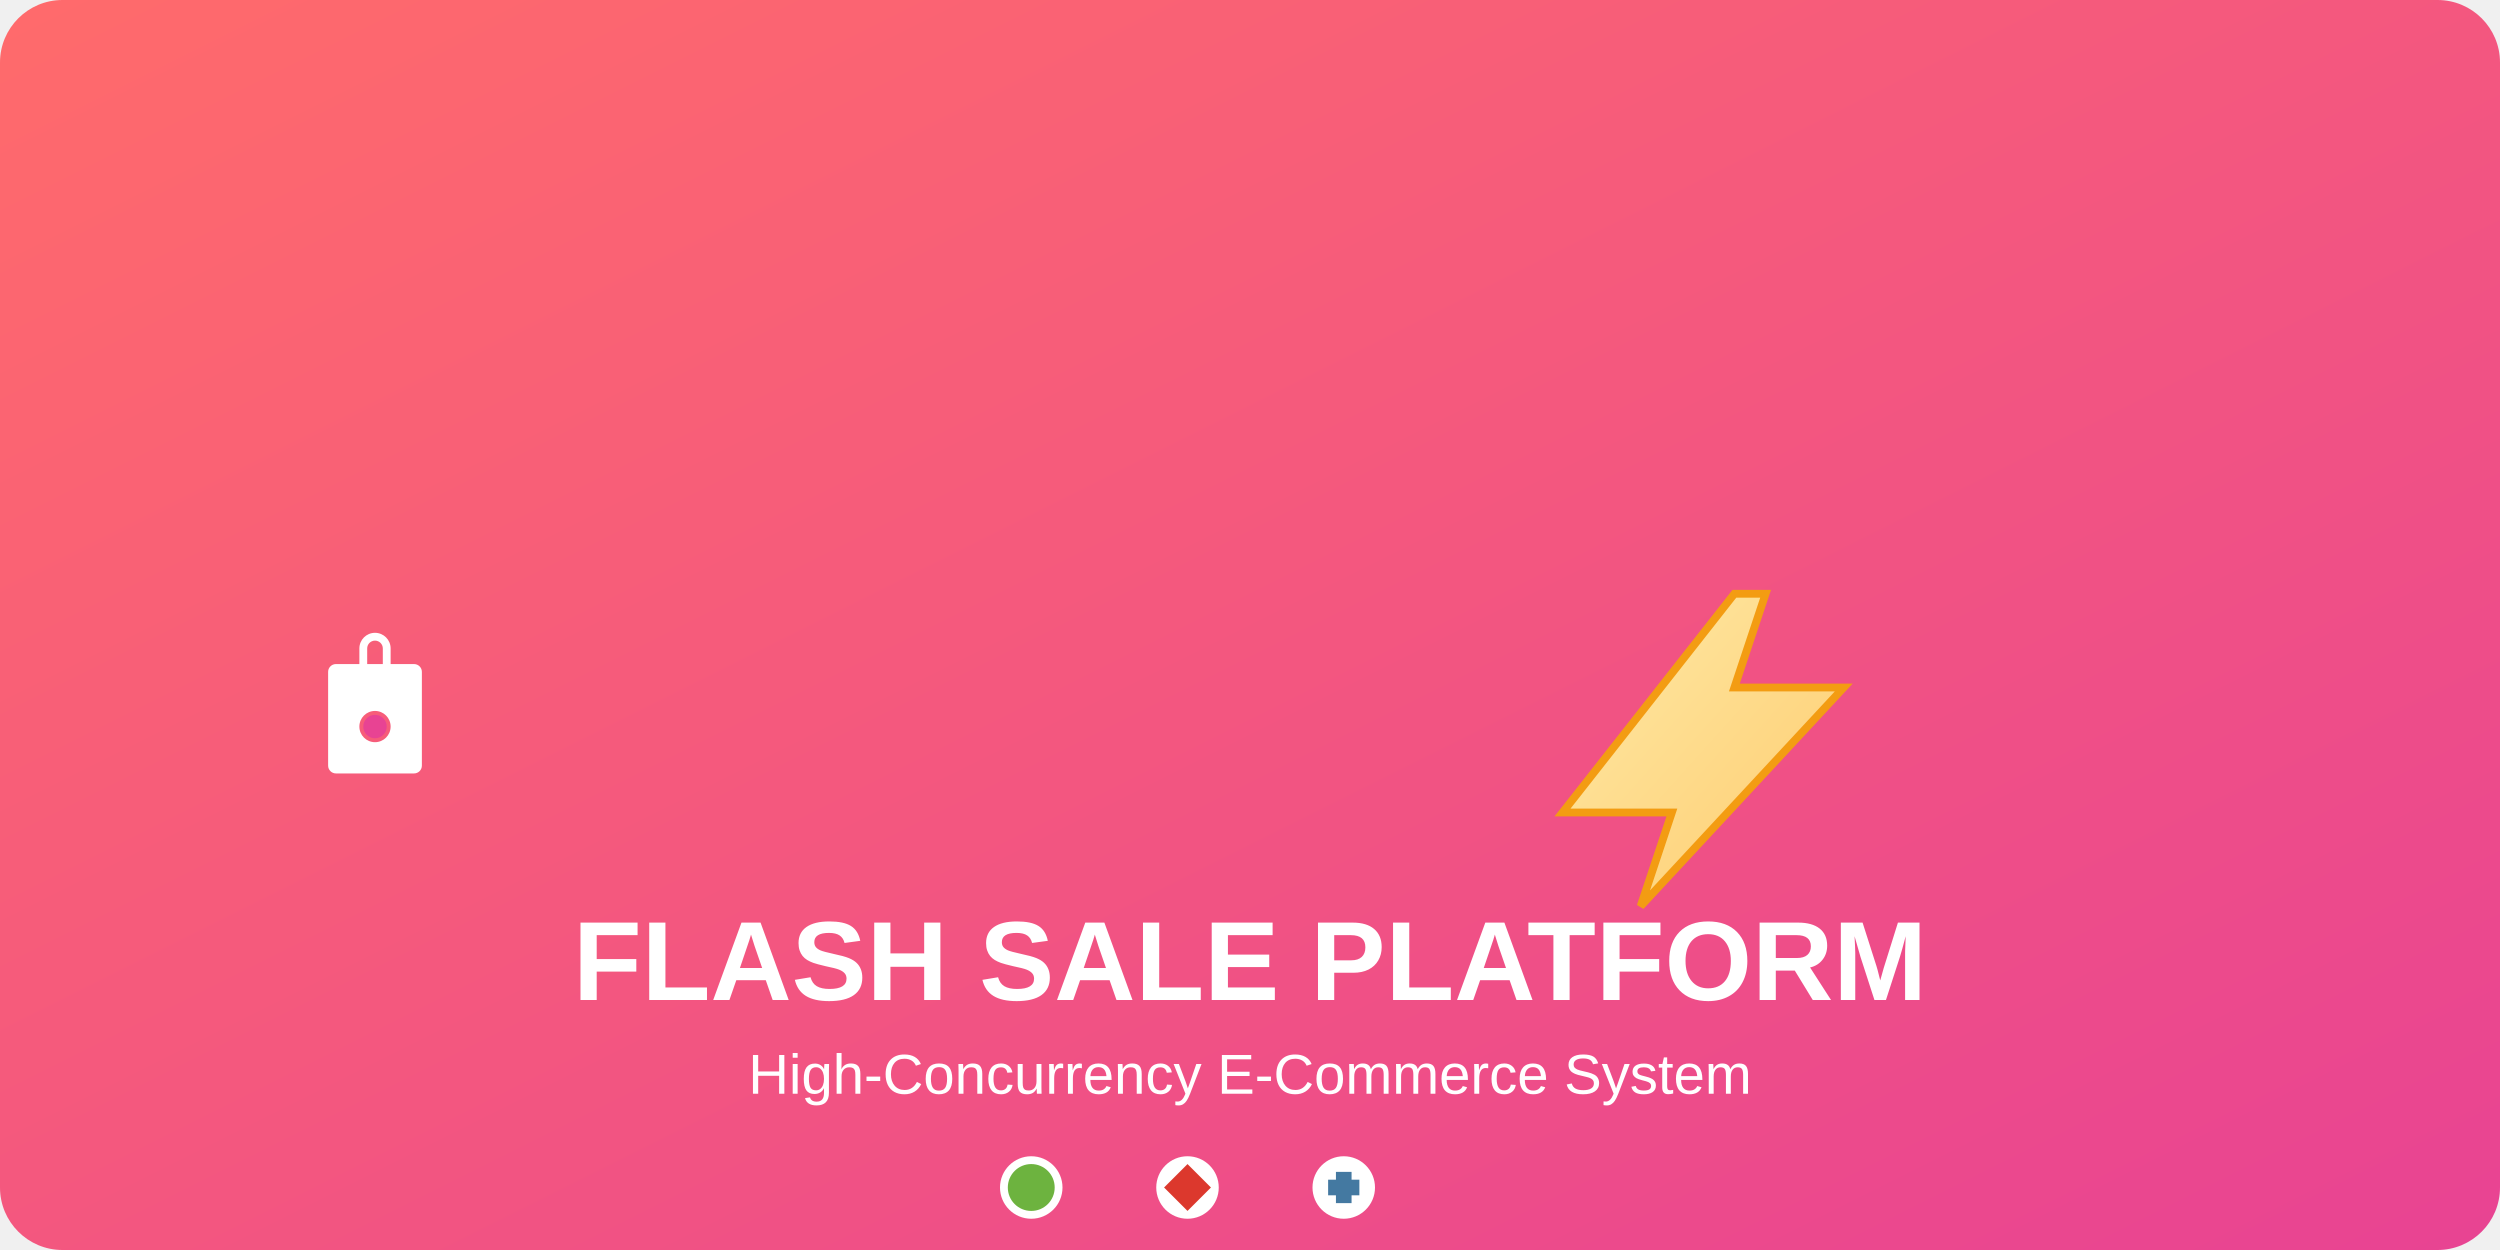
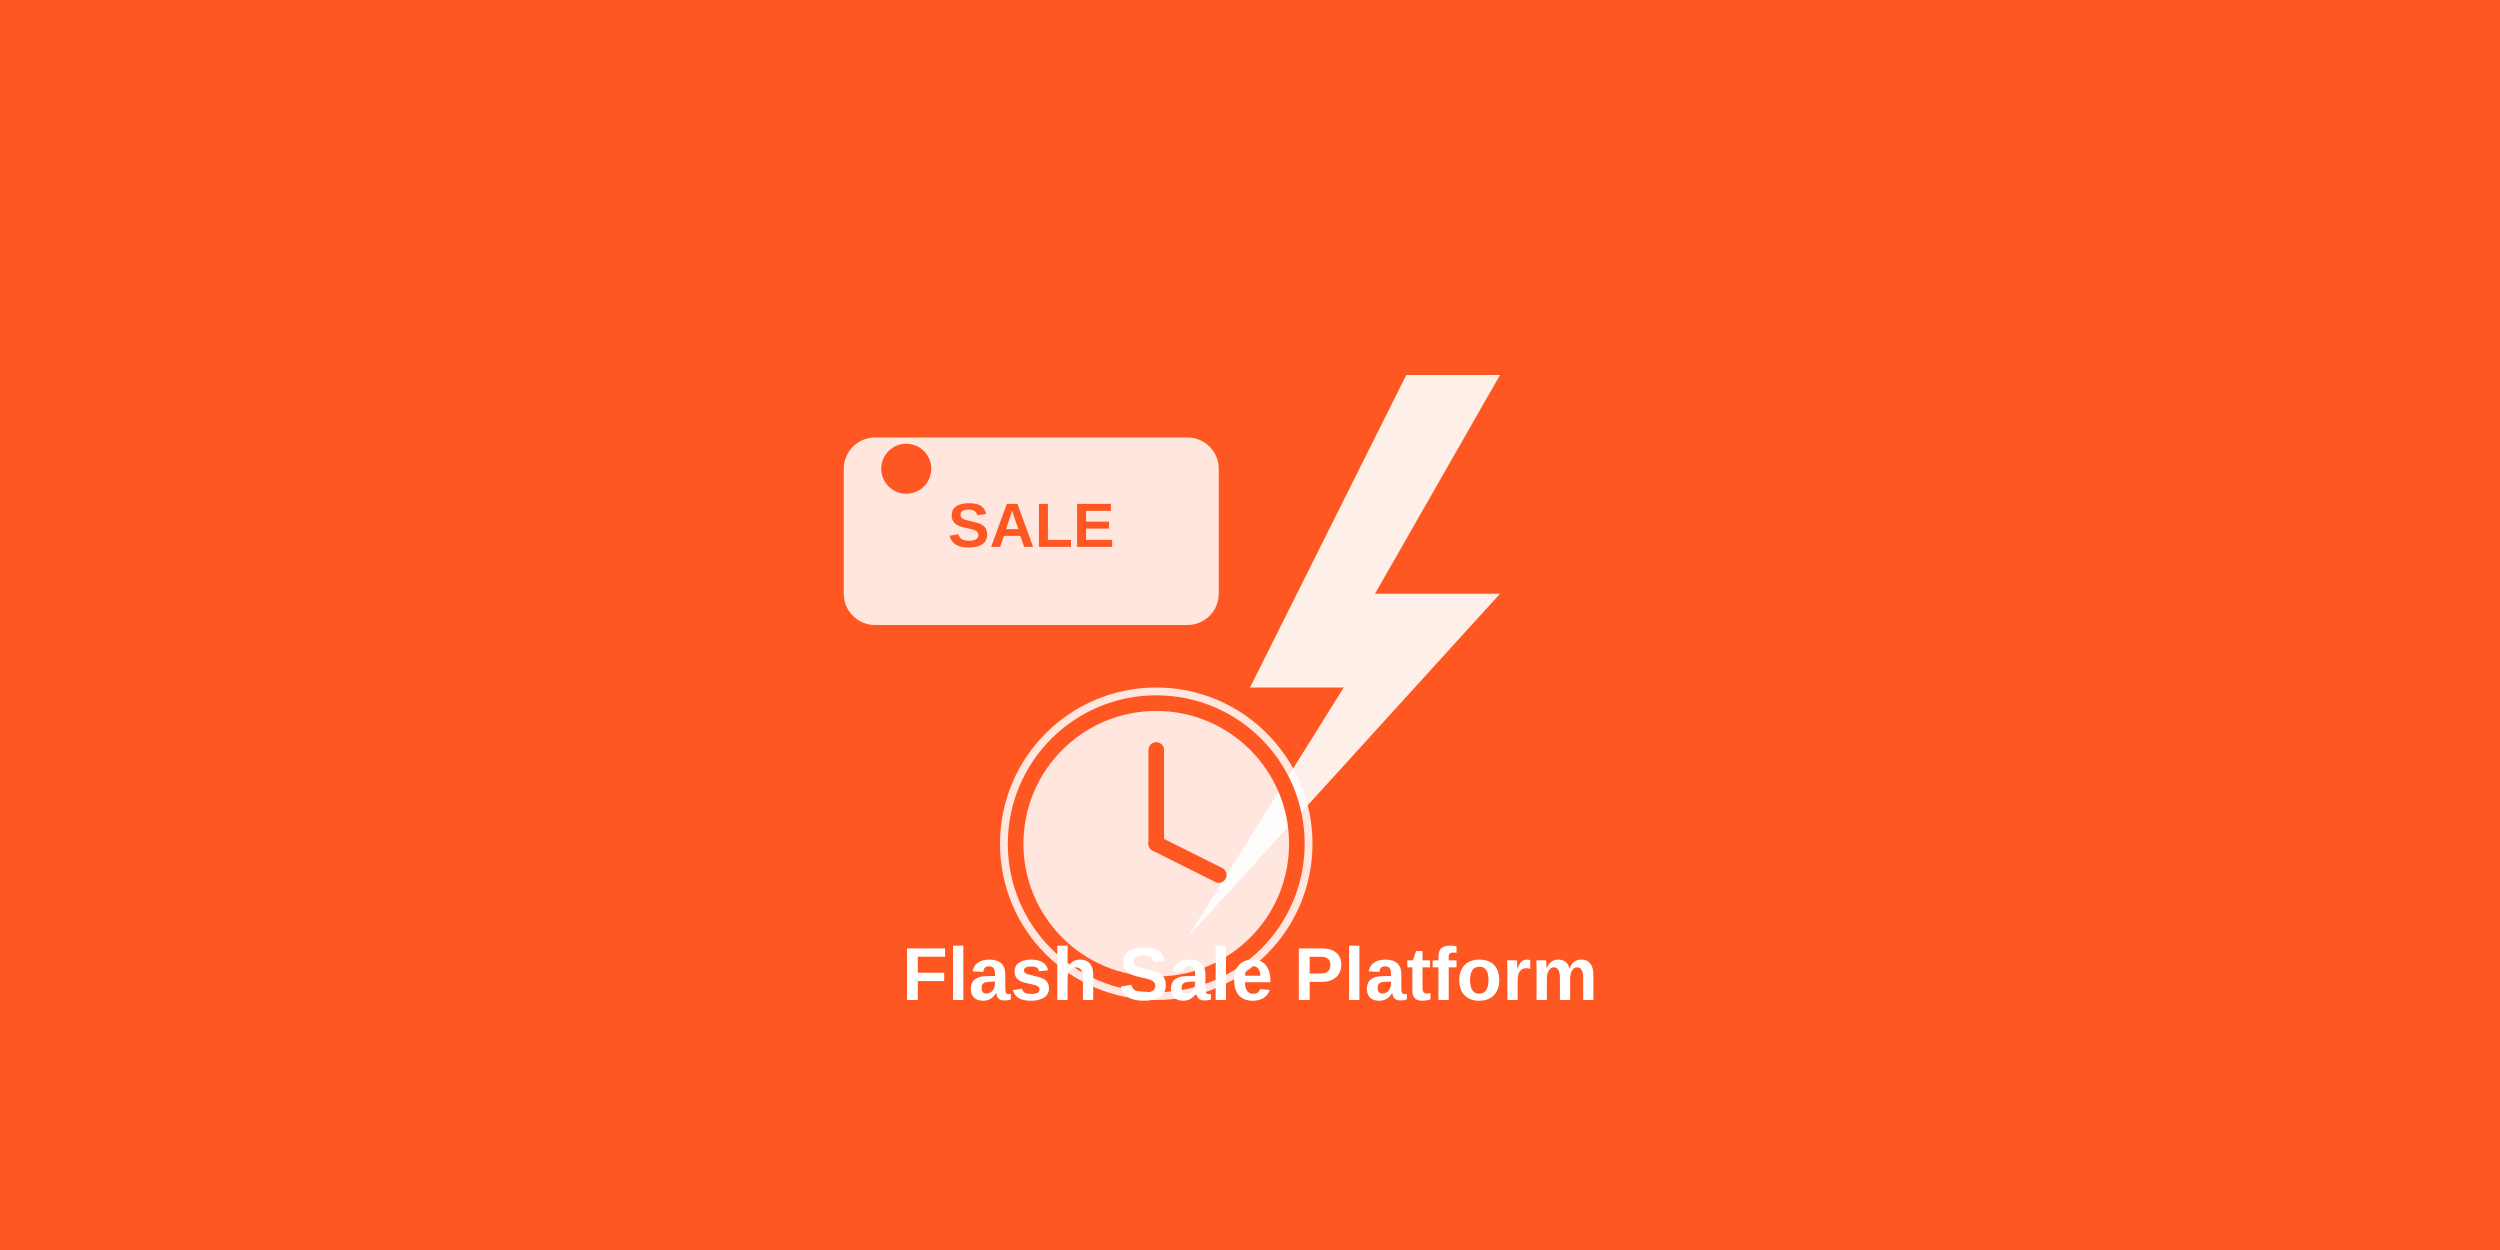
<svg xmlns="http://www.w3.org/2000/svg" width="800" height="400" viewBox="0 0 800 400">
-   <defs>
-     <linearGradient id="backgroundGradient" x1="0%" y1="0%" x2="100%" y2="100%">
-       <stop offset="0%" stop-color="#ff6b6b" />
-       <stop offset="100%" stop-color="#e84393" />
-     </linearGradient>
-     <linearGradient id="lightningGradient" x1="0%" y1="0%" x2="100%" y2="100%">
-       <stop offset="0%" stop-color="#ffeaa7" />
-       <stop offset="100%" stop-color="#fdcb6e" />
-     </linearGradient>
-   </defs>
-   <rect width="800" height="400" fill="url(#backgroundGradient)" rx="20" ry="20" />
-   <g transform="translate(100, 200) scale(2.5)">
-     <path d="M8 1a2 2 0 0 0-2 2v2H3a1 1 0 0 0-1 1v12a1 1 0 0 0 1 1h10a1 1 0 0 0 1-1V6a1 1 0 0 0-1-1h-3V3a2 2 0 0 0-2-2zM7 3a1 1 0 0 1 2 0v2H7V3zm3 10a2 2 0 1 1-4 0 2 2 0 0 1 4 0z" fill="white" />
-     <circle cx="8" cy="13" r="1.5" fill="#e84393" />
+   <rect width="800" height="400" fill="#FF5722" />
+   <g transform="translate(300, 100)">
+     <path d="M150,20 L100,120 L130,120 L80,200 L180,90 L140,90 L180,20 Z" fill="#FFFFFF" opacity="0.9" />
+     <g transform="translate(-50, 20)">
+       <rect x="20" y="20" width="120" height="60" rx="10" fill="#FFFFFF" opacity="0.85" />
+       <text x="80" y="55" font-family="Arial, sans-serif" font-size="20" font-weight="bold" text-anchor="middle" fill="#FF5722">SALE</text>
+       <circle cx="40" cy="30" r="8" fill="#FF5722" />
+     </g>
+     <g transform="translate(20, 120)">
+       <circle cx="50" cy="50" r="50" fill="#FFFFFF" opacity="0.85" />
+       <circle cx="50" cy="50" r="45" fill="none" stroke="#FF5722" stroke-width="5" />
+       <line x1="50" y1="50" x2="50" y2="20" stroke="#FF5722" stroke-width="5" stroke-linecap="round" />
+       <line x1="50" y1="50" x2="70" y2="60" stroke="#FF5722" stroke-width="5" stroke-linecap="round" />
+     </g>
  </g>
-   <g transform="translate(500, 190) scale(5)">
-     <path d="M11 0L0 14h7l-2 6 13-14h-7l2-6z" fill="url(#lightningGradient)" stroke="#f39c12" stroke-width="0.5" />
-   </g>
-   <text x="400" y="320" font-family="Arial, sans-serif" font-size="36" font-weight="bold" text-anchor="middle" fill="white">FLASH SALE PLATFORM</text>
-   <text x="400" y="350" font-family="Arial, sans-serif" font-size="18" font-weight="normal" text-anchor="middle" fill="white">High-Concurrency E-Commerce System</text>
-   <g transform="translate(330, 380) scale(0.5)">
-     <circle cx="0" cy="0" r="20" fill="white" />
-     <path d="M0-15C-8.3-15-15-8.3-15,0C-15,8.3-8.3,15,0,15C8.3,15,15,8.3,15,0C15-8.3,8.3-15,0-15M0,0" fill="#6db33f" />
-   </g>
-   <g transform="translate(380, 380) scale(0.5)">
-     <circle cx="0" cy="0" r="20" fill="white" />
-     <path d="M0-15L15,0L0,15L-15,0L0-15" fill="#dc382d" />
-   </g>
-   <g transform="translate(430, 380) scale(0.5)">
-     <circle cx="0" cy="0" r="20" fill="white" />
-     <path d="M-5-10H5V10H-5V-10M-10-5H-5V5H-10V-5M5-5H10V5H5V-5" fill="#4479a1" />
-   </g>
+   <text x="400" y="320" font-family="Arial, sans-serif" font-size="24" font-weight="bold" text-anchor="middle" fill="#FFFFFF">
+     Flash Sale Platform
+   </text>
</svg>
